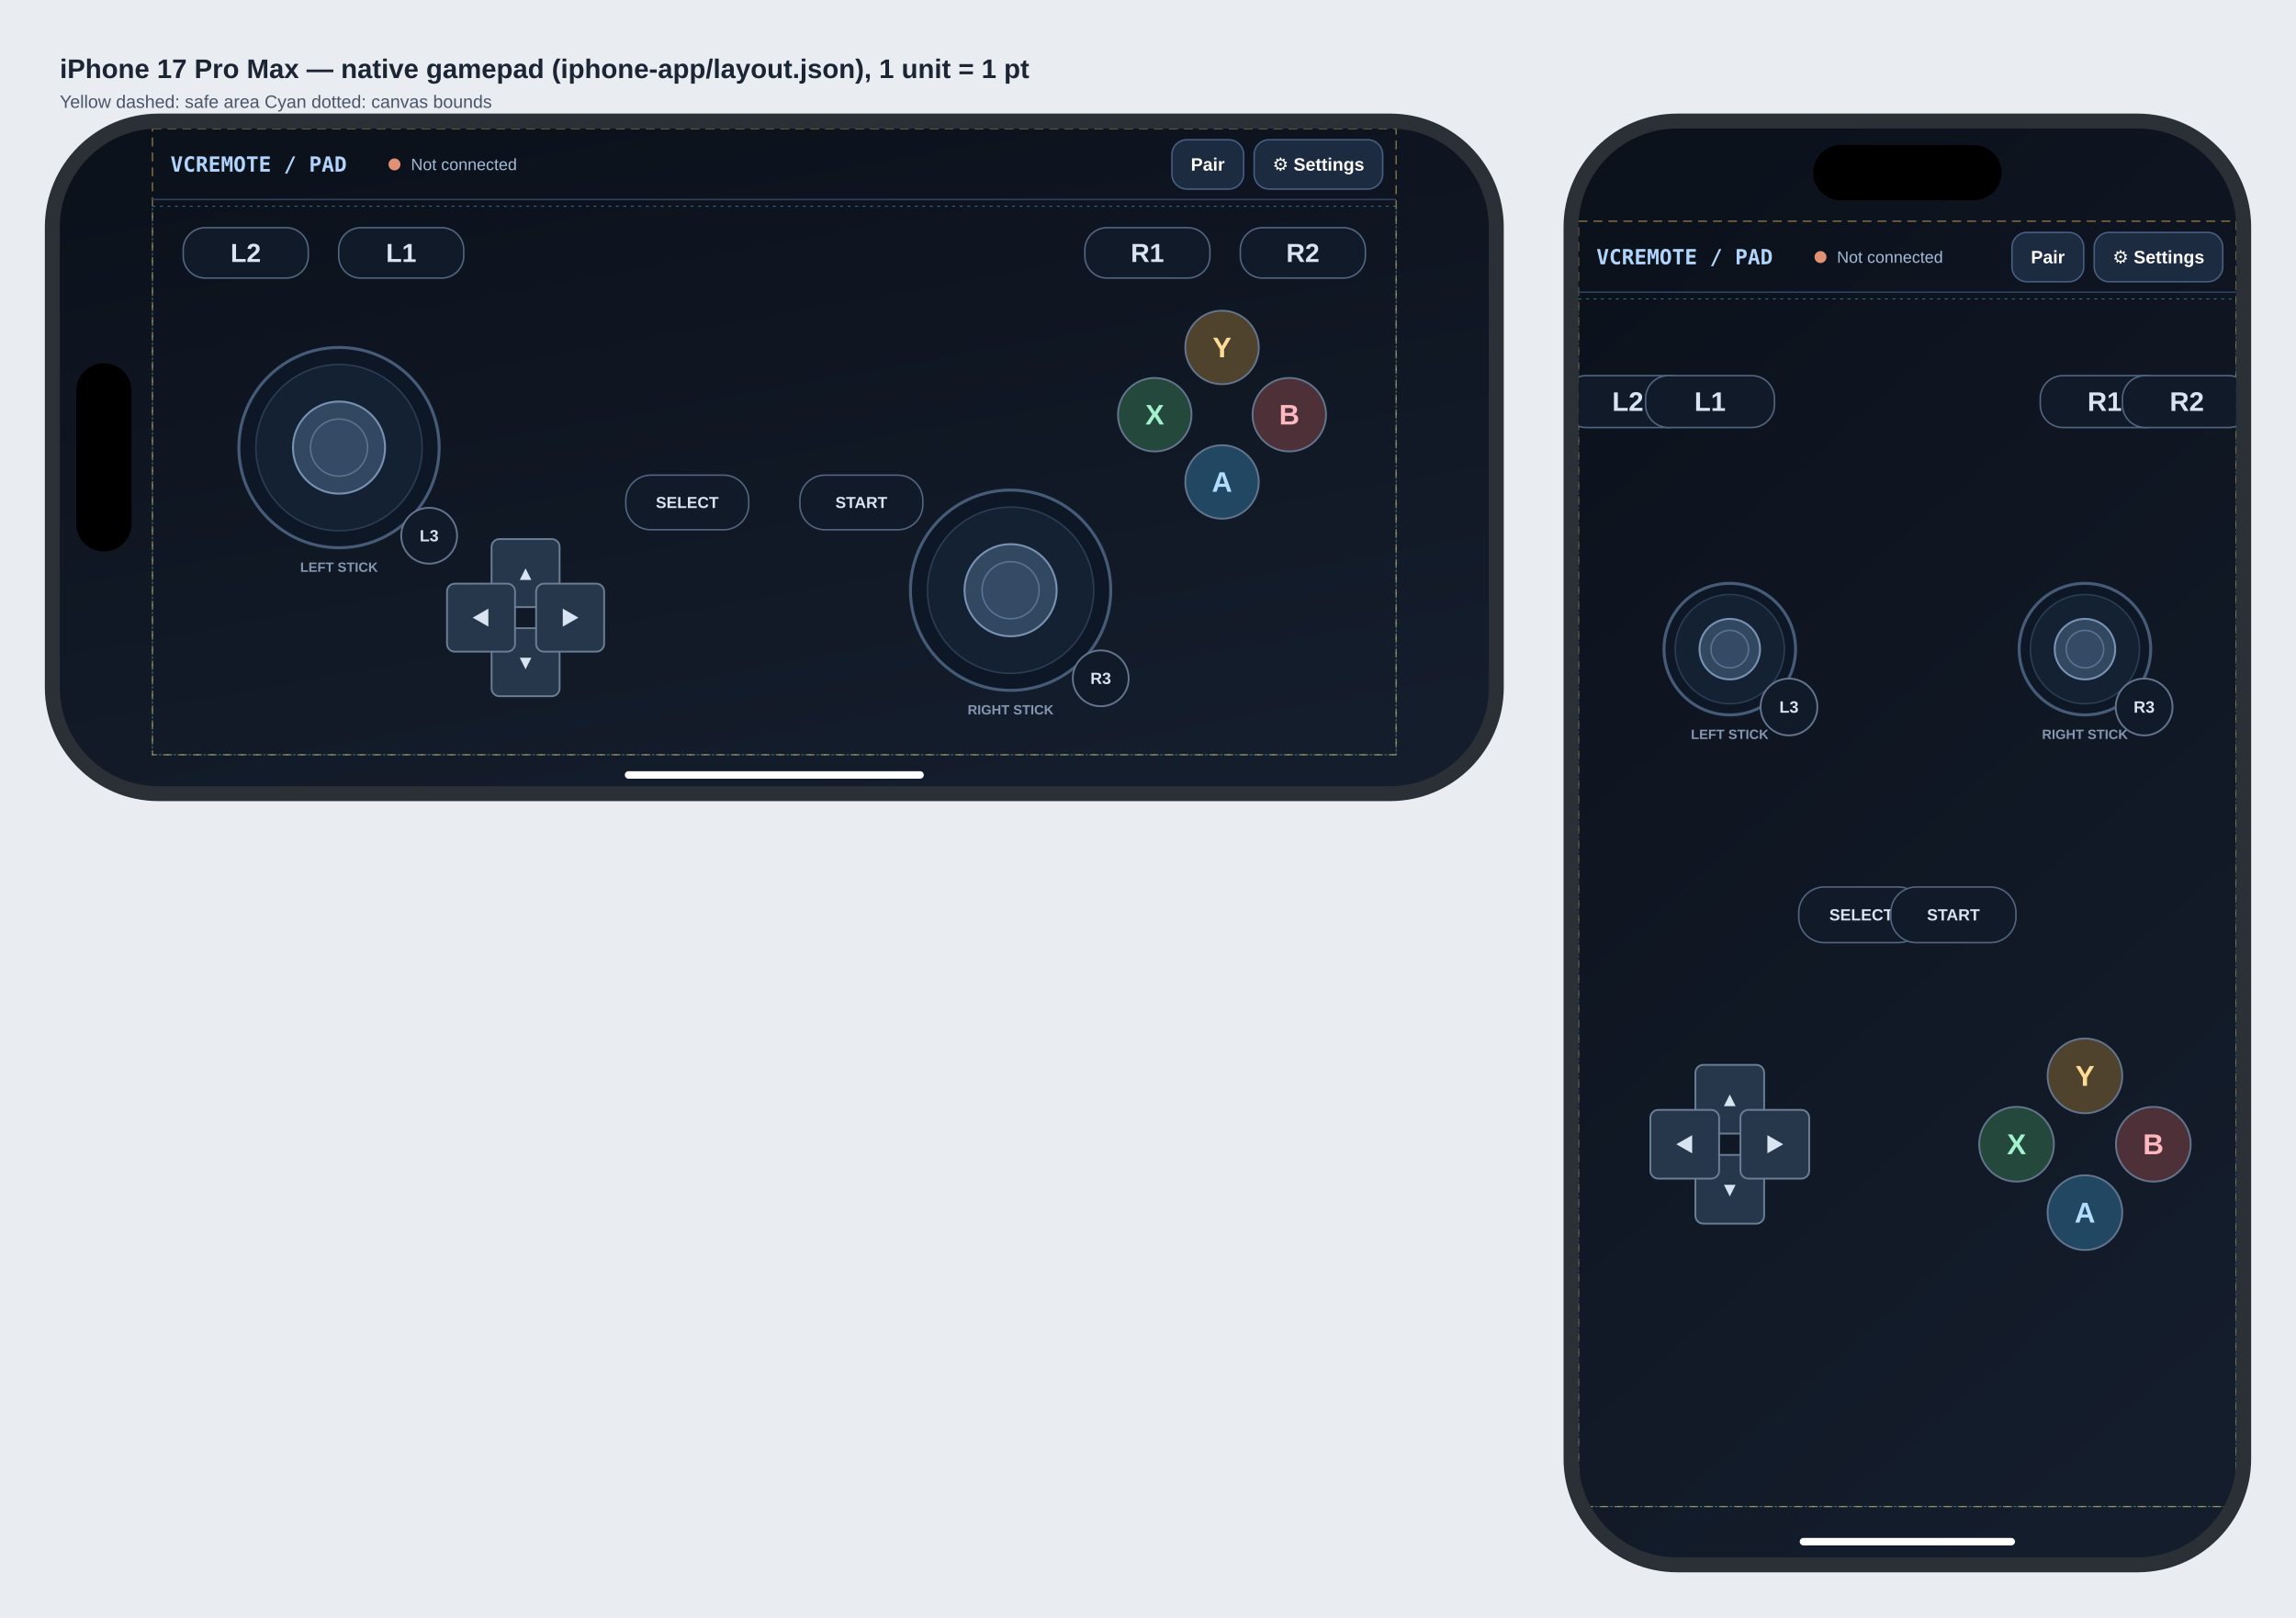
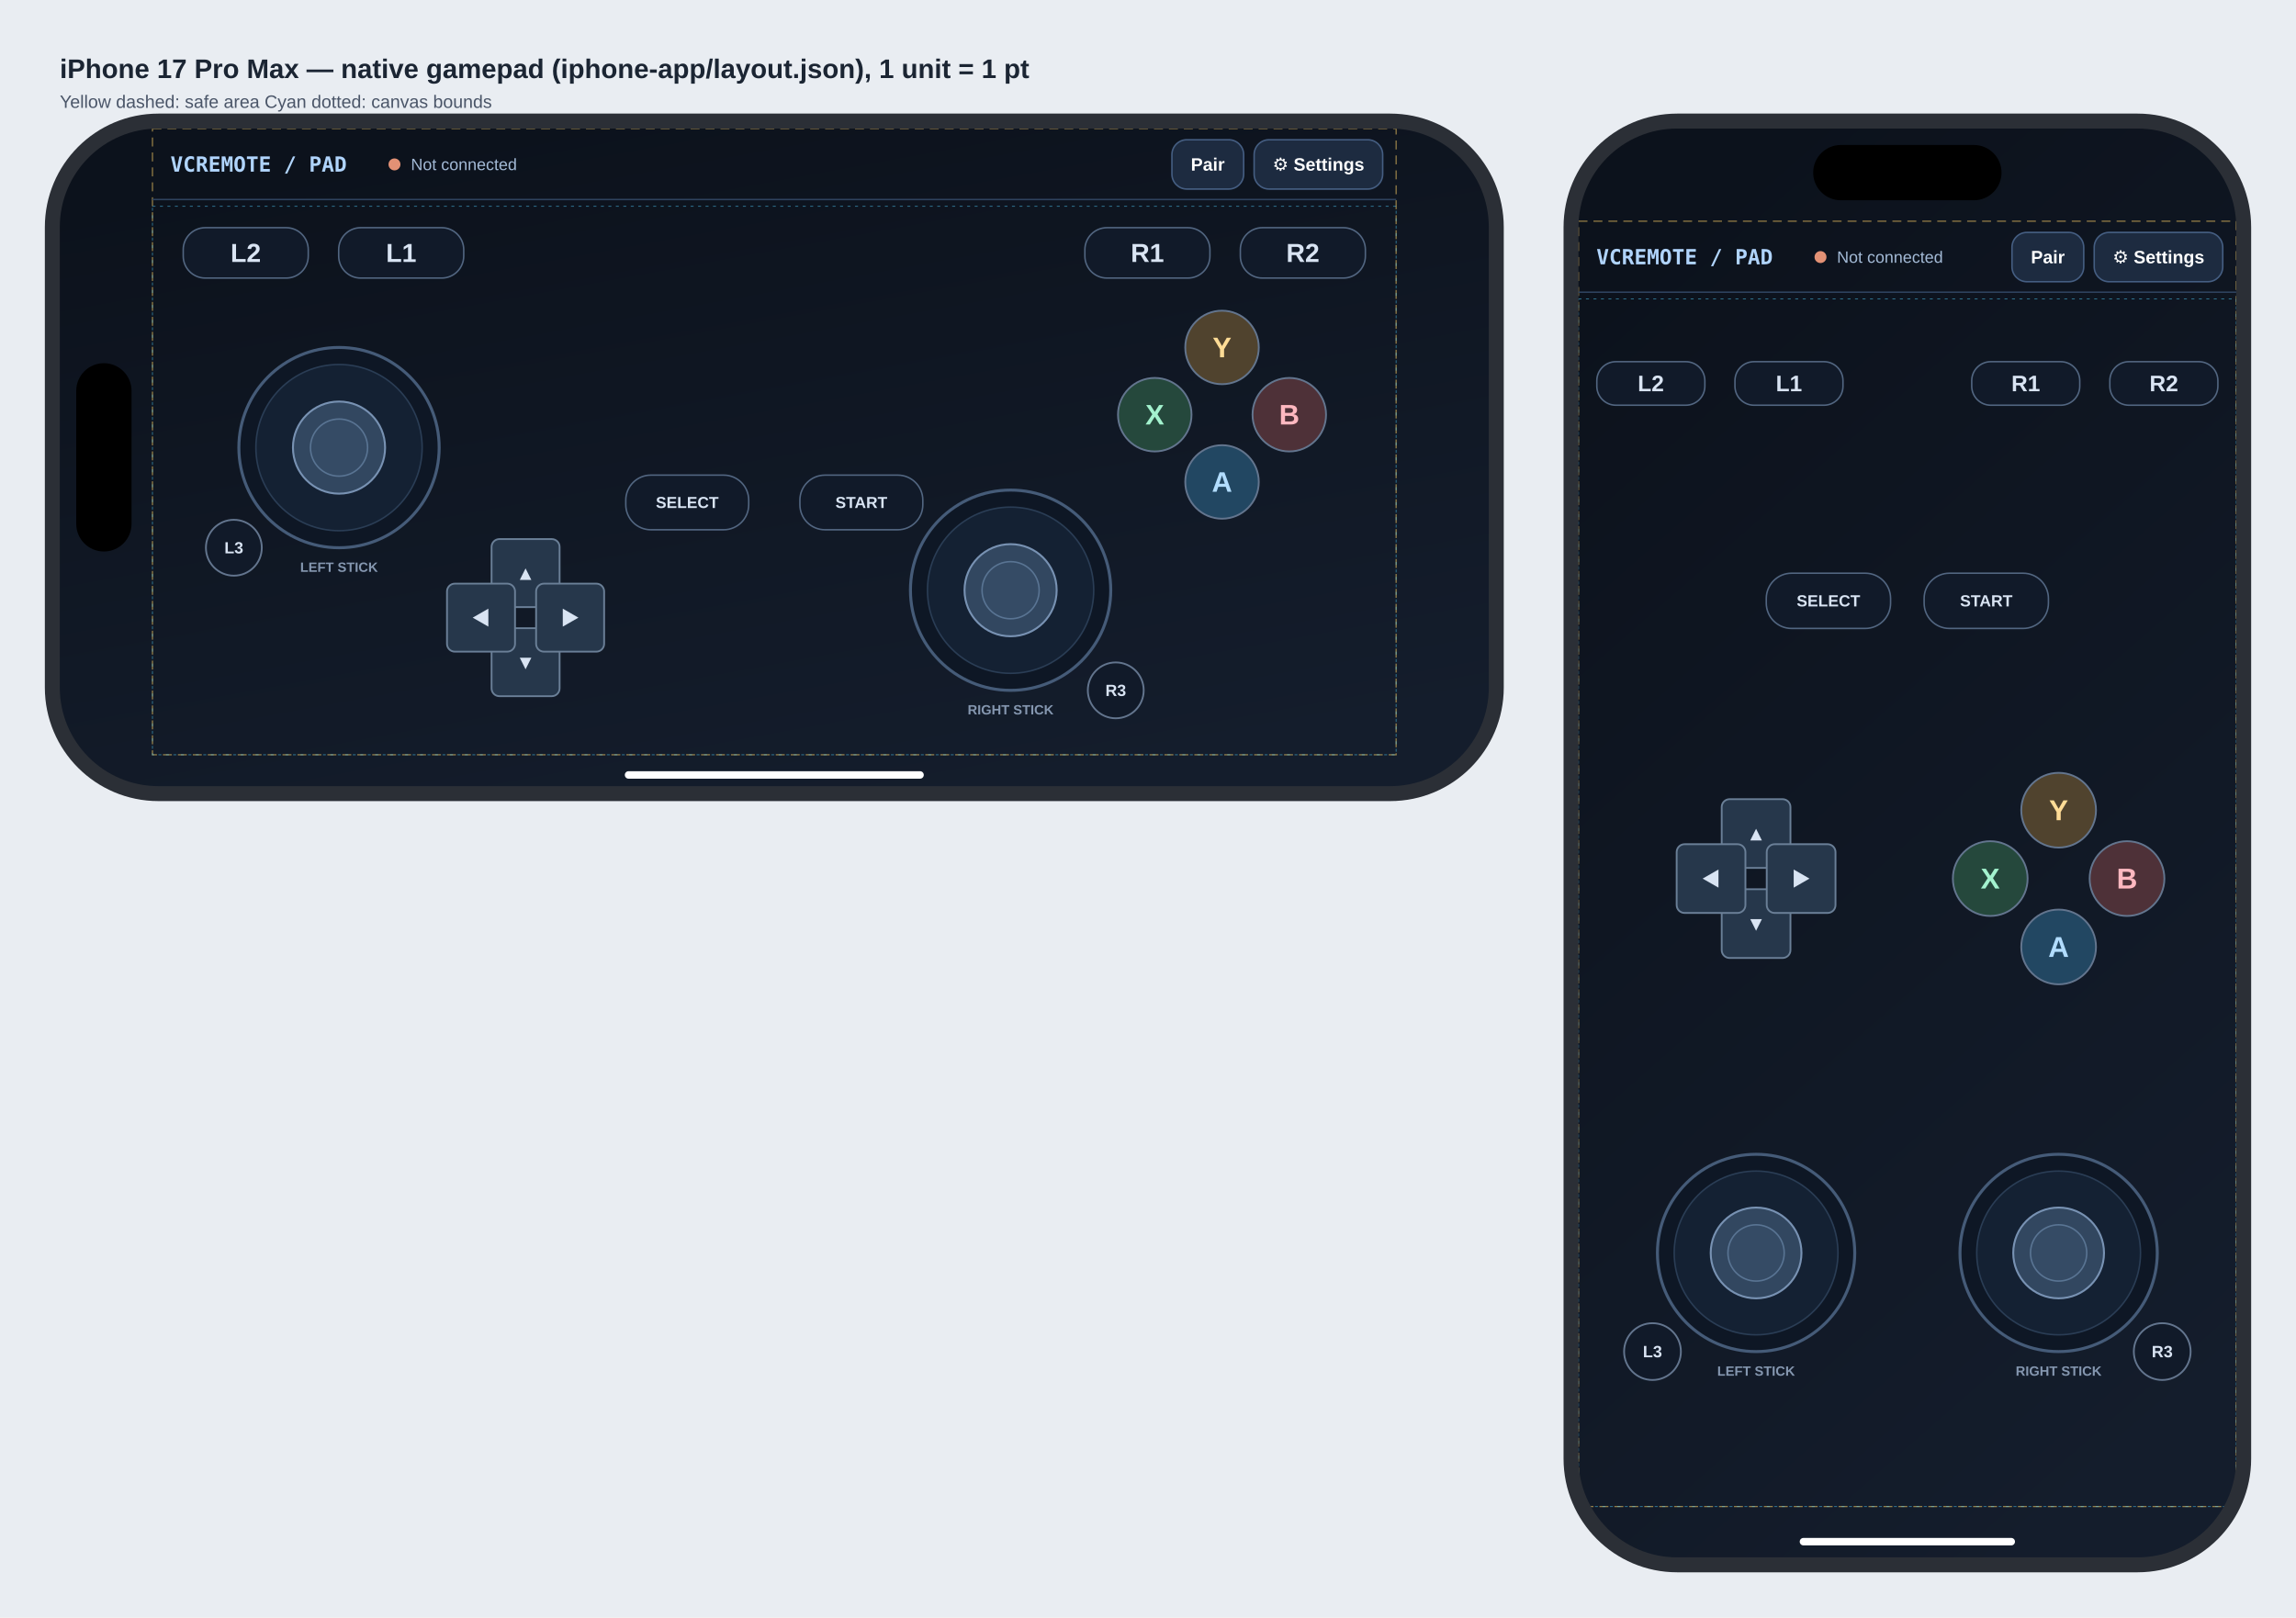
<svg xmlns="http://www.w3.org/2000/svg" viewBox="0 0 1536 1082" width="1536" height="1082">
  <rect width="1536" height="1082" fill="#e9edf2" />
  <text x="40.00" y="46.00" font-family="-apple-system, 'SF Pro Text', system-ui, 'Helvetica Neue', Arial, sans-serif" font-size="18.00" font-weight="700" fill="#1b2533" text-anchor="start" dominant-baseline="central">iPhone 17 Pro Max — native gamepad (iphone-app/layout.json), 1 unit = 1 pt</text>
  <text x="40.00" y="68.00" font-family="-apple-system, 'SF Pro Text', system-ui, 'Helvetica Neue', Arial, sans-serif" font-size="12.00" font-weight="500" fill="#4a5568" text-anchor="start" dominant-baseline="central">Yellow dashed: safe area   Cyan dotted: canvas bounds</text>
  <g transform="translate(40,86)">
    <rect x="-10" y="-10" width="976" height="460" rx="76" fill="#2b2f36" />
    <clipPath id="scr-iphone-17-pro-max-landscape">
      <rect width="956" height="440" rx="66" />
    </clipPath>
    <g clip-path="url(#scr-iphone-17-pro-max-landscape)">
      <defs>
        <linearGradient id="bg-iphone-17-pro-max-landscape" x1="0.3" y1="0" x2="0.7" y2="1">
          <stop offset="0" stop-color="#0c121c" />
          <stop offset="1" stop-color="#141d2c" />
        </linearGradient>
      </defs>
      <rect width="956" height="440" fill="url(#bg-iphone-17-pro-max-landscape)" />
      <rect x="62" y="0" width="832" height="419" fill="none" stroke="#ffd166" stroke-width="0.8" stroke-dasharray="6 4" opacity="0.55" />
      <text x="74.00" y="24.00" font-family="ui-monospace, 'SF Mono', Menlo, monospace" font-size="14.00" font-weight="700" fill="#b0d4fc" text-anchor="start" dominant-baseline="central">VCREMOTE / PAD</text>
      <circle cx="223.90" cy="24.00" r="4.00" fill="#e39175" />
      <text x="234.90" y="24.00" font-family="-apple-system, 'SF Pro Text', system-ui, 'Helvetica Neue', Arial, sans-serif" font-size="11.00" font-weight="500" fill="#a3bad6" text-anchor="start" dominant-baseline="central">Not connected</text>
      <rect x="744.00" y="7.50" width="48.00" height="33.00" rx="10.00" fill="#1d2b40" stroke="#455e82" stroke-width="1" />
      <text x="768.00" y="24.00" font-family="-apple-system, 'SF Pro Text', system-ui, 'Helvetica Neue', Arial, sans-serif" font-size="12.00" font-weight="600" fill="#ffffff" text-anchor="middle" dominant-baseline="central">Pair</text>
      <rect x="799.00" y="7.50" width="86.00" height="33.00" rx="10.00" fill="#1d2b40" stroke="#455e82" stroke-width="1" />
      <text x="842.00" y="24.00" font-family="-apple-system, 'SF Pro Text', system-ui, 'Helvetica Neue', Arial, sans-serif" font-size="12.00" font-weight="600" fill="#ffffff" text-anchor="middle" dominant-baseline="central">⚙ Settings</text>
      <rect x="62" y="47" width="832" height="1" fill="#2e425e" />
      <rect x="62" y="52" width="832" height="367" fill="none" stroke="#4fd1ff" stroke-width="0.6" stroke-dasharray="2 3" opacity="0.5" />
      <g transform="translate(62,52)">
        <circle cx="124.80" cy="161.48" r="67.00" fill="#0e1725" stroke="#455b78" stroke-width="2" />
        <circle cx="124.80" cy="161.48" r="55.61" fill="#142133" stroke="#2a3d55" stroke-width="1" />
        <circle cx="124.80" cy="161.48" r="30.82" fill="#324760" stroke="#7892b3" stroke-width="1.3" />
        <circle cx="124.80" cy="161.48" r="19.11" fill="#354b65" stroke="#597493" stroke-width="1" />
        <text x="124.80" y="241.48" font-family="-apple-system, 'SF Pro Text', system-ui, 'Helvetica Neue', Arial, sans-serif" font-size="9.00" font-weight="600" fill="#8597b0" text-anchor="middle" dominant-baseline="central">LEFT STICK</text>
        <circle cx="574.08" cy="256.90" r="67.00" fill="#0e1725" stroke="#455b78" stroke-width="2" />
        <circle cx="574.08" cy="256.90" r="55.61" fill="#142133" stroke="#2a3d55" stroke-width="1" />
        <circle cx="574.08" cy="256.90" r="30.82" fill="#324760" stroke="#7892b3" stroke-width="1.3" />
        <circle cx="574.08" cy="256.90" r="19.11" fill="#354b65" stroke="#597493" stroke-width="1" />
        <text x="574.08" y="336.90" font-family="-apple-system, 'SF Pro Text', system-ui, 'Helvetica Neue', Arial, sans-serif" font-size="9.00" font-weight="600" fill="#8597b0" text-anchor="middle" dominant-baseline="central">RIGHT STICK</text>
        <circle cx="715.52" cy="94.46" r="24.59" fill="#50432e" stroke="#63758e" stroke-width="1.2" />
        <text x="715.52" y="94.46" font-family="-apple-system, 'SF Pro Text', system-ui, 'Helvetica Neue', Arial, sans-serif" font-size="18.93" font-weight="700" fill="#ffdc96" text-anchor="middle" dominant-baseline="central">Y</text>
        <circle cx="670.52" cy="139.46" r="24.59" fill="#25483c" stroke="#63758e" stroke-width="1.2" />
        <text x="670.52" y="139.46" font-family="-apple-system, 'SF Pro Text', system-ui, 'Helvetica Neue', Arial, sans-serif" font-size="18.93" font-weight="700" fill="#a3f2ce" text-anchor="middle" dominant-baseline="central">X</text>
        <circle cx="760.52" cy="139.46" r="24.59" fill="#4e3138" stroke="#63758e" stroke-width="1.2" />
        <text x="760.52" y="139.46" font-family="-apple-system, 'SF Pro Text', system-ui, 'Helvetica Neue', Arial, sans-serif" font-size="18.93" font-weight="700" fill="#ffb8c0" text-anchor="middle" dominant-baseline="central">B</text>
        <circle cx="715.52" cy="184.46" r="24.59" fill="#224762" stroke="#63758e" stroke-width="1.2" />
        <text x="715.52" y="184.46" font-family="-apple-system, 'SF Pro Text', system-ui, 'Helvetica Neue', Arial, sans-serif" font-size="18.93" font-weight="700" fill="#b2ddff" text-anchor="middle" dominant-baseline="central">A</text>
        <rect x="226.85" y="222.69" width="45.51" height="45.51" rx="5.23" fill="#26374b" stroke="#6a7f97" stroke-width="1.2" />
        <text x="249.60" y="245.44" font-family="-apple-system, 'SF Pro Text', system-ui, 'Helvetica Neue', Arial, sans-serif" font-size="13.20" font-weight="700" fill="#d9e4f3" text-anchor="middle" dominant-baseline="central">▲</text>
        <rect x="226.85" y="282.30" width="45.51" height="45.51" rx="5.23" fill="#26374b" stroke="#6a7f97" stroke-width="1.2" />
        <text x="249.60" y="305.06" font-family="-apple-system, 'SF Pro Text', system-ui, 'Helvetica Neue', Arial, sans-serif" font-size="13.20" font-weight="700" fill="#d9e4f3" text-anchor="middle" dominant-baseline="central">▼</text>
        <rect x="197.04" y="252.50" width="45.51" height="45.51" rx="5.23" fill="#26374b" stroke="#6a7f97" stroke-width="1.2" />
        <text x="219.79" y="275.25" font-family="-apple-system, 'SF Pro Text', system-ui, 'Helvetica Neue', Arial, sans-serif" font-size="13.20" font-weight="700" fill="#d9e4f3" text-anchor="middle" dominant-baseline="central">◀</text>
        <rect x="256.65" y="252.50" width="45.51" height="45.51" rx="5.23" fill="#26374b" stroke="#6a7f97" stroke-width="1.2" />
        <text x="279.41" y="275.25" font-family="-apple-system, 'SF Pro Text', system-ui, 'Helvetica Neue', Arial, sans-serif" font-size="13.20" font-weight="700" fill="#d9e4f3" text-anchor="middle" dominant-baseline="central">▶</text>
        <rect x="20.57" y="14.34" width="83.66" height="33.71" rx="14.75" fill="#111a29" stroke="#526681" stroke-width="1" />
        <text x="62.40" y="31.20" font-family="-apple-system, 'SF Pro Text', system-ui, 'Helvetica Neue', Arial, sans-serif" font-size="17.45" font-weight="700" fill="#d9e4f3" text-anchor="middle" dominant-baseline="central">L2</text>
        <rect x="124.57" y="14.34" width="83.66" height="33.71" rx="14.75" fill="#111a29" stroke="#526681" stroke-width="1" />
        <text x="166.40" y="31.20" font-family="-apple-system, 'SF Pro Text', system-ui, 'Helvetica Neue', Arial, sans-serif" font-size="17.45" font-weight="700" fill="#d9e4f3" text-anchor="middle" dominant-baseline="central">L1</text>
        <rect x="623.77" y="14.34" width="83.66" height="33.71" rx="14.75" fill="#111a29" stroke="#526681" stroke-width="1" />
        <text x="665.60" y="31.20" font-family="-apple-system, 'SF Pro Text', system-ui, 'Helvetica Neue', Arial, sans-serif" font-size="17.45" font-weight="700" fill="#d9e4f3" text-anchor="middle" dominant-baseline="central">R1</text>
        <rect x="727.77" y="14.34" width="83.66" height="33.71" rx="14.75" fill="#111a29" stroke="#526681" stroke-width="1" />
        <text x="769.60" y="31.20" font-family="-apple-system, 'SF Pro Text', system-ui, 'Helvetica Neue', Arial, sans-serif" font-size="17.45" font-weight="700" fill="#d9e4f3" text-anchor="middle" dominant-baseline="central">R2</text>
        <rect x="316.64" y="179.90" width="82.24" height="36.55" rx="16.75" fill="#111a29" stroke="#526681" stroke-width="1" />
        <text x="357.76" y="198.18" font-family="-apple-system, 'SF Pro Text', system-ui, 'Helvetica Neue', Arial, sans-serif" font-size="10.66" font-weight="700" fill="#d9e4f3" text-anchor="middle" dominant-baseline="central">SELECT</text>
        <rect x="433.12" y="179.90" width="82.24" height="36.55" rx="16.75" fill="#111a29" stroke="#526681" stroke-width="1" />
        <text x="474.24" y="198.18" font-family="-apple-system, 'SF Pro Text', system-ui, 'Helvetica Neue', Arial, sans-serif" font-size="10.66" font-weight="700" fill="#d9e4f3" text-anchor="middle" dominant-baseline="central">START</text>
-         <circle cx="185.10" cy="220.44" r="18.69" fill="#111a29" stroke="#63758e" stroke-width="1.2" />
-         <text x="185.10" y="220.44" font-family="-apple-system, 'SF Pro Text', system-ui, 'Helvetica Neue', Arial, sans-serif" font-size="10.84" font-weight="700" fill="#d9e4f3" text-anchor="middle" dominant-baseline="central">L3</text>
-         <circle cx="634.38" cy="315.86" r="18.69" fill="#111a29" stroke="#63758e" stroke-width="1.2" />
-         <text x="634.38" y="315.86" font-family="-apple-system, 'SF Pro Text', system-ui, 'Helvetica Neue', Arial, sans-serif" font-size="10.84" font-weight="700" fill="#d9e4f3" text-anchor="middle" dominant-baseline="central">R3</text>
+         <circle cx="54.45" cy="228.48" r="18.69" fill="#111a29" stroke="#63758e" stroke-width="1.2" />
+         <text x="54.45" y="228.48" font-family="-apple-system, 'SF Pro Text', system-ui, 'Helvetica Neue', Arial, sans-serif" font-size="10.84" font-weight="700" fill="#d9e4f3" text-anchor="middle" dominant-baseline="central">L3</text>
+         <circle cx="644.43" cy="323.90" r="18.69" fill="#111a29" stroke="#63758e" stroke-width="1.2" />
+         <text x="644.43" y="323.90" font-family="-apple-system, 'SF Pro Text', system-ui, 'Helvetica Neue', Arial, sans-serif" font-size="10.84" font-weight="700" fill="#d9e4f3" text-anchor="middle" dominant-baseline="central">R3</text>
      </g>
      <rect x="11.00" y="157.00" width="37.00" height="126.00" rx="18.50" fill="#000" />
      <rect x="378.00" y="430.00" width="200.00" height="5.00" rx="2.50" fill="#ffffff" />
    </g>
  </g>
  <g transform="translate(1056,86)">
    <rect x="-10" y="-10" width="460" height="976" rx="76" fill="#2b2f36" />
    <clipPath id="scr-iphone-17-pro-max-portrait">
      <rect width="440" height="956" rx="66" />
    </clipPath>
    <g clip-path="url(#scr-iphone-17-pro-max-portrait)">
      <defs>
        <linearGradient id="bg-iphone-17-pro-max-portrait" x1="0.3" y1="0" x2="0.7" y2="1">
          <stop offset="0" stop-color="#0c121c" />
          <stop offset="1" stop-color="#141d2c" />
        </linearGradient>
      </defs>
      <rect width="440" height="956" fill="url(#bg-iphone-17-pro-max-portrait)" />
      <rect x="0" y="62" width="440" height="860" fill="none" stroke="#ffd166" stroke-width="0.8" stroke-dasharray="6 4" opacity="0.55" />
      <text x="12.00" y="86.00" font-family="ui-monospace, 'SF Mono', Menlo, monospace" font-size="14.00" font-weight="700" fill="#b0d4fc" text-anchor="start" dominant-baseline="central">VCREMOTE / PAD</text>
      <circle cx="161.90" cy="86.00" r="4.00" fill="#e39175" />
      <text x="172.90" y="86.00" font-family="-apple-system, 'SF Pro Text', system-ui, 'Helvetica Neue', Arial, sans-serif" font-size="11.00" font-weight="500" fill="#a3bad6" text-anchor="start" dominant-baseline="central">Not connected</text>
      <rect x="290.00" y="69.50" width="48.00" height="33.00" rx="10.00" fill="#1d2b40" stroke="#455e82" stroke-width="1" />
      <text x="314.00" y="86.00" font-family="-apple-system, 'SF Pro Text', system-ui, 'Helvetica Neue', Arial, sans-serif" font-size="12.00" font-weight="600" fill="#ffffff" text-anchor="middle" dominant-baseline="central">Pair</text>
      <rect x="345.00" y="69.50" width="86.00" height="33.00" rx="10.00" fill="#1d2b40" stroke="#455e82" stroke-width="1" />
      <text x="388.00" y="86.00" font-family="-apple-system, 'SF Pro Text', system-ui, 'Helvetica Neue', Arial, sans-serif" font-size="12.00" font-weight="600" fill="#ffffff" text-anchor="middle" dominant-baseline="central">⚙ Settings</text>
      <rect x="0" y="109" width="440" height="1" fill="#2e425e" />
      <rect x="0" y="114" width="440" height="808" fill="none" stroke="#4fd1ff" stroke-width="0.6" stroke-dasharray="2 3" opacity="0.5" />
      <g transform="translate(0,114)">
-         <circle cx="101.20" cy="234.32" r="44.00" fill="#0e1725" stroke="#455b78" stroke-width="2" />
-         <circle cx="101.20" cy="234.32" r="36.52" fill="#142133" stroke="#2a3d55" stroke-width="1" />
-         <circle cx="101.20" cy="234.32" r="20.24" fill="#324760" stroke="#7892b3" stroke-width="1.3" />
-         <circle cx="101.20" cy="234.32" r="12.55" fill="#354b65" stroke="#597493" stroke-width="1" />
-         <text x="101.20" y="291.32" font-family="-apple-system, 'SF Pro Text', system-ui, 'Helvetica Neue', Arial, sans-serif" font-size="9.00" font-weight="600" fill="#8597b0" text-anchor="middle" dominant-baseline="central">LEFT STICK</text>
-         <circle cx="338.80" cy="234.32" r="44.00" fill="#0e1725" stroke="#455b78" stroke-width="2" />
-         <circle cx="338.80" cy="234.32" r="36.52" fill="#142133" stroke="#2a3d55" stroke-width="1" />
-         <circle cx="338.80" cy="234.32" r="20.24" fill="#324760" stroke="#7892b3" stroke-width="1.3" />
-         <circle cx="338.80" cy="234.32" r="12.55" fill="#354b65" stroke="#597493" stroke-width="1" />
-         <text x="338.80" y="291.32" font-family="-apple-system, 'SF Pro Text', system-ui, 'Helvetica Neue', Arial, sans-serif" font-size="9.00" font-weight="600" fill="#8597b0" text-anchor="middle" dominant-baseline="central">RIGHT STICK</text>
-         <circle cx="338.80" cy="519.85" r="25.00" fill="#50432e" stroke="#63758e" stroke-width="1.2" />
-         <text x="338.80" y="519.85" font-family="-apple-system, 'SF Pro Text', system-ui, 'Helvetica Neue', Arial, sans-serif" font-size="19.25" font-weight="700" fill="#ffdc96" text-anchor="middle" dominant-baseline="central">Y</text>
-         <circle cx="293.05" cy="565.60" r="25.00" fill="#25483c" stroke="#63758e" stroke-width="1.2" />
-         <text x="293.05" y="565.60" font-family="-apple-system, 'SF Pro Text', system-ui, 'Helvetica Neue', Arial, sans-serif" font-size="19.25" font-weight="700" fill="#a3f2ce" text-anchor="middle" dominant-baseline="central">X</text>
-         <circle cx="384.55" cy="565.60" r="25.00" fill="#4e3138" stroke="#63758e" stroke-width="1.2" />
-         <text x="384.55" y="565.60" font-family="-apple-system, 'SF Pro Text', system-ui, 'Helvetica Neue', Arial, sans-serif" font-size="19.25" font-weight="700" fill="#ffb8c0" text-anchor="middle" dominant-baseline="central">B</text>
-         <circle cx="338.80" cy="611.35" r="25.00" fill="#224762" stroke="#63758e" stroke-width="1.2" />
-         <text x="338.80" y="611.35" font-family="-apple-system, 'SF Pro Text', system-ui, 'Helvetica Neue', Arial, sans-serif" font-size="19.25" font-weight="700" fill="#b2ddff" text-anchor="middle" dominant-baseline="central">A</text>
-         <rect x="78.20" y="512.47" width="46.00" height="46.00" rx="5.29" fill="#26374b" stroke="#6a7f97" stroke-width="1.2" />
-         <text x="101.20" y="535.47" font-family="-apple-system, 'SF Pro Text', system-ui, 'Helvetica Neue', Arial, sans-serif" font-size="13.34" font-weight="700" fill="#d9e4f3" text-anchor="middle" dominant-baseline="central">▲</text>
-         <rect x="78.20" y="572.73" width="46.00" height="46.00" rx="5.29" fill="#26374b" stroke="#6a7f97" stroke-width="1.2" />
-         <text x="101.20" y="595.73" font-family="-apple-system, 'SF Pro Text', system-ui, 'Helvetica Neue', Arial, sans-serif" font-size="13.34" font-weight="700" fill="#d9e4f3" text-anchor="middle" dominant-baseline="central">▼</text>
-         <rect x="48.07" y="542.60" width="46.00" height="46.00" rx="5.29" fill="#26374b" stroke="#6a7f97" stroke-width="1.2" />
-         <text x="71.07" y="565.60" font-family="-apple-system, 'SF Pro Text', system-ui, 'Helvetica Neue', Arial, sans-serif" font-size="13.34" font-weight="700" fill="#d9e4f3" text-anchor="middle" dominant-baseline="central">◀</text>
-         <rect x="108.33" y="542.60" width="46.00" height="46.00" rx="5.29" fill="#26374b" stroke="#6a7f97" stroke-width="1.2" />
-         <text x="131.33" y="565.60" font-family="-apple-system, 'SF Pro Text', system-ui, 'Helvetica Neue', Arial, sans-serif" font-size="13.34" font-weight="700" fill="#d9e4f3" text-anchor="middle" dominant-baseline="central">▶</text>
-         <rect x="-10.09" y="51.32" width="86.18" height="34.72" rx="15.19" fill="#111a29" stroke="#526681" stroke-width="1" />
-         <text x="33.00" y="68.68" font-family="-apple-system, 'SF Pro Text', system-ui, 'Helvetica Neue', Arial, sans-serif" font-size="17.98" font-weight="700" fill="#d9e4f3" text-anchor="middle" dominant-baseline="central">L2</text>
-         <rect x="44.91" y="51.32" width="86.18" height="34.72" rx="15.19" fill="#111a29" stroke="#526681" stroke-width="1" />
-         <text x="88.00" y="68.68" font-family="-apple-system, 'SF Pro Text', system-ui, 'Helvetica Neue', Arial, sans-serif" font-size="17.98" font-weight="700" fill="#d9e4f3" text-anchor="middle" dominant-baseline="central">L1</text>
-         <rect x="308.91" y="51.32" width="86.18" height="34.72" rx="15.19" fill="#111a29" stroke="#526681" stroke-width="1" />
-         <text x="352.00" y="68.68" font-family="-apple-system, 'SF Pro Text', system-ui, 'Helvetica Neue', Arial, sans-serif" font-size="17.98" font-weight="700" fill="#d9e4f3" text-anchor="middle" dominant-baseline="central">R1</text>
-         <rect x="363.91" y="51.32" width="86.18" height="34.72" rx="15.19" fill="#111a29" stroke="#526681" stroke-width="1" />
-         <text x="407.00" y="68.68" font-family="-apple-system, 'SF Pro Text', system-ui, 'Helvetica Neue', Arial, sans-serif" font-size="17.98" font-weight="700" fill="#d9e4f3" text-anchor="middle" dominant-baseline="central">R2</text>
-         <rect x="147.35" y="393.48" width="83.70" height="37.20" rx="17.05" fill="#111a29" stroke="#526681" stroke-width="1" />
-         <text x="189.20" y="412.08" font-family="-apple-system, 'SF Pro Text', system-ui, 'Helvetica Neue', Arial, sans-serif" font-size="10.85" font-weight="700" fill="#d9e4f3" text-anchor="middle" dominant-baseline="central">SELECT</text>
-         <rect x="208.95" y="393.48" width="83.70" height="37.20" rx="17.05" fill="#111a29" stroke="#526681" stroke-width="1" />
-         <text x="250.80" y="412.08" font-family="-apple-system, 'SF Pro Text', system-ui, 'Helvetica Neue', Arial, sans-serif" font-size="10.85" font-weight="700" fill="#d9e4f3" text-anchor="middle" dominant-baseline="central">START</text>
-         <circle cx="140.80" cy="273.04" r="19.00" fill="#111a29" stroke="#63758e" stroke-width="1.2" />
-         <text x="140.80" y="273.04" font-family="-apple-system, 'SF Pro Text', system-ui, 'Helvetica Neue', Arial, sans-serif" font-size="11.02" font-weight="700" fill="#d9e4f3" text-anchor="middle" dominant-baseline="central">L3</text>
-         <circle cx="378.40" cy="273.04" r="19.00" fill="#111a29" stroke="#63758e" stroke-width="1.2" />
-         <text x="378.40" y="273.04" font-family="-apple-system, 'SF Pro Text', system-ui, 'Helvetica Neue', Arial, sans-serif" font-size="11.02" font-weight="700" fill="#d9e4f3" text-anchor="middle" dominant-baseline="central">R3</text>
+         <circle cx="118.80" cy="638.32" r="66.00" fill="#0e1725" stroke="#455b78" stroke-width="2" />
+         <circle cx="118.80" cy="638.32" r="54.78" fill="#142133" stroke="#2a3d55" stroke-width="1" />
+         <circle cx="118.80" cy="638.32" r="30.36" fill="#324760" stroke="#7892b3" stroke-width="1.3" />
+         <circle cx="118.80" cy="638.32" r="18.82" fill="#354b65" stroke="#597493" stroke-width="1" />
+         <text x="118.80" y="717.32" font-family="-apple-system, 'SF Pro Text', system-ui, 'Helvetica Neue', Arial, sans-serif" font-size="9.00" font-weight="600" fill="#8597b0" text-anchor="middle" dominant-baseline="central">LEFT STICK</text>
+         <circle cx="321.20" cy="638.32" r="66.00" fill="#0e1725" stroke="#455b78" stroke-width="2" />
+         <circle cx="321.20" cy="638.32" r="54.78" fill="#142133" stroke="#2a3d55" stroke-width="1" />
+         <circle cx="321.20" cy="638.32" r="30.36" fill="#324760" stroke="#7892b3" stroke-width="1.3" />
+         <circle cx="321.20" cy="638.32" r="18.82" fill="#354b65" stroke="#597493" stroke-width="1" />
+         <text x="321.20" y="717.32" font-family="-apple-system, 'SF Pro Text', system-ui, 'Helvetica Neue', Arial, sans-serif" font-size="9.00" font-weight="600" fill="#8597b0" text-anchor="middle" dominant-baseline="central">RIGHT STICK</text>
+         <circle cx="321.20" cy="342.09" r="25.00" fill="#50432e" stroke="#63758e" stroke-width="1.2" />
+         <text x="321.20" y="342.09" font-family="-apple-system, 'SF Pro Text', system-ui, 'Helvetica Neue', Arial, sans-serif" font-size="19.25" font-weight="700" fill="#ffdc96" text-anchor="middle" dominant-baseline="central">Y</text>
+         <circle cx="275.45" cy="387.84" r="25.00" fill="#25483c" stroke="#63758e" stroke-width="1.2" />
+         <text x="275.45" y="387.84" font-family="-apple-system, 'SF Pro Text', system-ui, 'Helvetica Neue', Arial, sans-serif" font-size="19.25" font-weight="700" fill="#a3f2ce" text-anchor="middle" dominant-baseline="central">X</text>
+         <circle cx="366.95" cy="387.84" r="25.00" fill="#4e3138" stroke="#63758e" stroke-width="1.2" />
+         <text x="366.95" y="387.84" font-family="-apple-system, 'SF Pro Text', system-ui, 'Helvetica Neue', Arial, sans-serif" font-size="19.25" font-weight="700" fill="#ffb8c0" text-anchor="middle" dominant-baseline="central">B</text>
+         <circle cx="321.20" cy="433.59" r="25.00" fill="#224762" stroke="#63758e" stroke-width="1.2" />
+         <text x="321.20" y="433.59" font-family="-apple-system, 'SF Pro Text', system-ui, 'Helvetica Neue', Arial, sans-serif" font-size="19.25" font-weight="700" fill="#b2ddff" text-anchor="middle" dominant-baseline="central">A</text>
+         <rect x="95.80" y="334.71" width="46.00" height="46.00" rx="5.29" fill="#26374b" stroke="#6a7f97" stroke-width="1.2" />
+         <text x="118.80" y="357.71" font-family="-apple-system, 'SF Pro Text', system-ui, 'Helvetica Neue', Arial, sans-serif" font-size="13.34" font-weight="700" fill="#d9e4f3" text-anchor="middle" dominant-baseline="central">▲</text>
+         <rect x="95.80" y="394.97" width="46.00" height="46.00" rx="5.29" fill="#26374b" stroke="#6a7f97" stroke-width="1.2" />
+         <text x="118.80" y="417.97" font-family="-apple-system, 'SF Pro Text', system-ui, 'Helvetica Neue', Arial, sans-serif" font-size="13.34" font-weight="700" fill="#d9e4f3" text-anchor="middle" dominant-baseline="central">▼</text>
+         <rect x="65.67" y="364.84" width="46.00" height="46.00" rx="5.29" fill="#26374b" stroke="#6a7f97" stroke-width="1.2" />
+         <text x="88.67" y="387.84" font-family="-apple-system, 'SF Pro Text', system-ui, 'Helvetica Neue', Arial, sans-serif" font-size="13.34" font-weight="700" fill="#d9e4f3" text-anchor="middle" dominant-baseline="central">◀</text>
+         <rect x="125.93" y="364.84" width="46.00" height="46.00" rx="5.29" fill="#26374b" stroke="#6a7f97" stroke-width="1.2" />
+         <text x="148.93" y="387.84" font-family="-apple-system, 'SF Pro Text', system-ui, 'Helvetica Neue', Arial, sans-serif" font-size="13.34" font-weight="700" fill="#d9e4f3" text-anchor="middle" dominant-baseline="central">▶</text>
+         <rect x="12.26" y="42.00" width="72.28" height="29.12" rx="12.74" fill="#111a29" stroke="#526681" stroke-width="1" />
+         <text x="48.40" y="56.56" font-family="-apple-system, 'SF Pro Text', system-ui, 'Helvetica Neue', Arial, sans-serif" font-size="15.08" font-weight="700" fill="#d9e4f3" text-anchor="middle" dominant-baseline="central">L2</text>
+         <rect x="104.66" y="42.00" width="72.28" height="29.12" rx="12.74" fill="#111a29" stroke="#526681" stroke-width="1" />
+         <text x="140.80" y="56.56" font-family="-apple-system, 'SF Pro Text', system-ui, 'Helvetica Neue', Arial, sans-serif" font-size="15.08" font-weight="700" fill="#d9e4f3" text-anchor="middle" dominant-baseline="central">L1</text>
+         <rect x="263.06" y="42.00" width="72.28" height="29.12" rx="12.74" fill="#111a29" stroke="#526681" stroke-width="1" />
+         <text x="299.20" y="56.56" font-family="-apple-system, 'SF Pro Text', system-ui, 'Helvetica Neue', Arial, sans-serif" font-size="15.08" font-weight="700" fill="#d9e4f3" text-anchor="middle" dominant-baseline="central">R1</text>
+         <rect x="355.46" y="42.00" width="72.28" height="29.12" rx="12.74" fill="#111a29" stroke="#526681" stroke-width="1" />
+         <text x="391.60" y="56.56" font-family="-apple-system, 'SF Pro Text', system-ui, 'Helvetica Neue', Arial, sans-serif" font-size="15.08" font-weight="700" fill="#d9e4f3" text-anchor="middle" dominant-baseline="central">R2</text>
+         <rect x="125.62" y="183.52" width="83.16" height="36.96" rx="16.94" fill="#111a29" stroke="#526681" stroke-width="1" />
+         <text x="167.20" y="202.00" font-family="-apple-system, 'SF Pro Text', system-ui, 'Helvetica Neue', Arial, sans-serif" font-size="10.78" font-weight="700" fill="#d9e4f3" text-anchor="middle" dominant-baseline="central">SELECT</text>
+         <rect x="231.22" y="183.52" width="83.16" height="36.96" rx="16.94" fill="#111a29" stroke="#526681" stroke-width="1" />
+         <text x="272.80" y="202.00" font-family="-apple-system, 'SF Pro Text', system-ui, 'Helvetica Neue', Arial, sans-serif" font-size="10.78" font-weight="700" fill="#d9e4f3" text-anchor="middle" dominant-baseline="central">START</text>
+         <circle cx="49.50" cy="704.32" r="19.00" fill="#111a29" stroke="#63758e" stroke-width="1.2" />
+         <text x="49.50" y="704.32" font-family="-apple-system, 'SF Pro Text', system-ui, 'Helvetica Neue', Arial, sans-serif" font-size="11.02" font-weight="700" fill="#d9e4f3" text-anchor="middle" dominant-baseline="central">L3</text>
+         <circle cx="390.50" cy="704.32" r="19.00" fill="#111a29" stroke="#63758e" stroke-width="1.2" />
+         <text x="390.50" y="704.32" font-family="-apple-system, 'SF Pro Text', system-ui, 'Helvetica Neue', Arial, sans-serif" font-size="11.02" font-weight="700" fill="#d9e4f3" text-anchor="middle" dominant-baseline="central">R3</text>
      </g>
      <rect x="157.00" y="11.00" width="126.00" height="37.00" rx="18.50" fill="#000" />
      <rect x="148.00" y="943.00" width="144.00" height="5.00" rx="2.50" fill="#ffffff" />
    </g>
  </g>
</svg>
